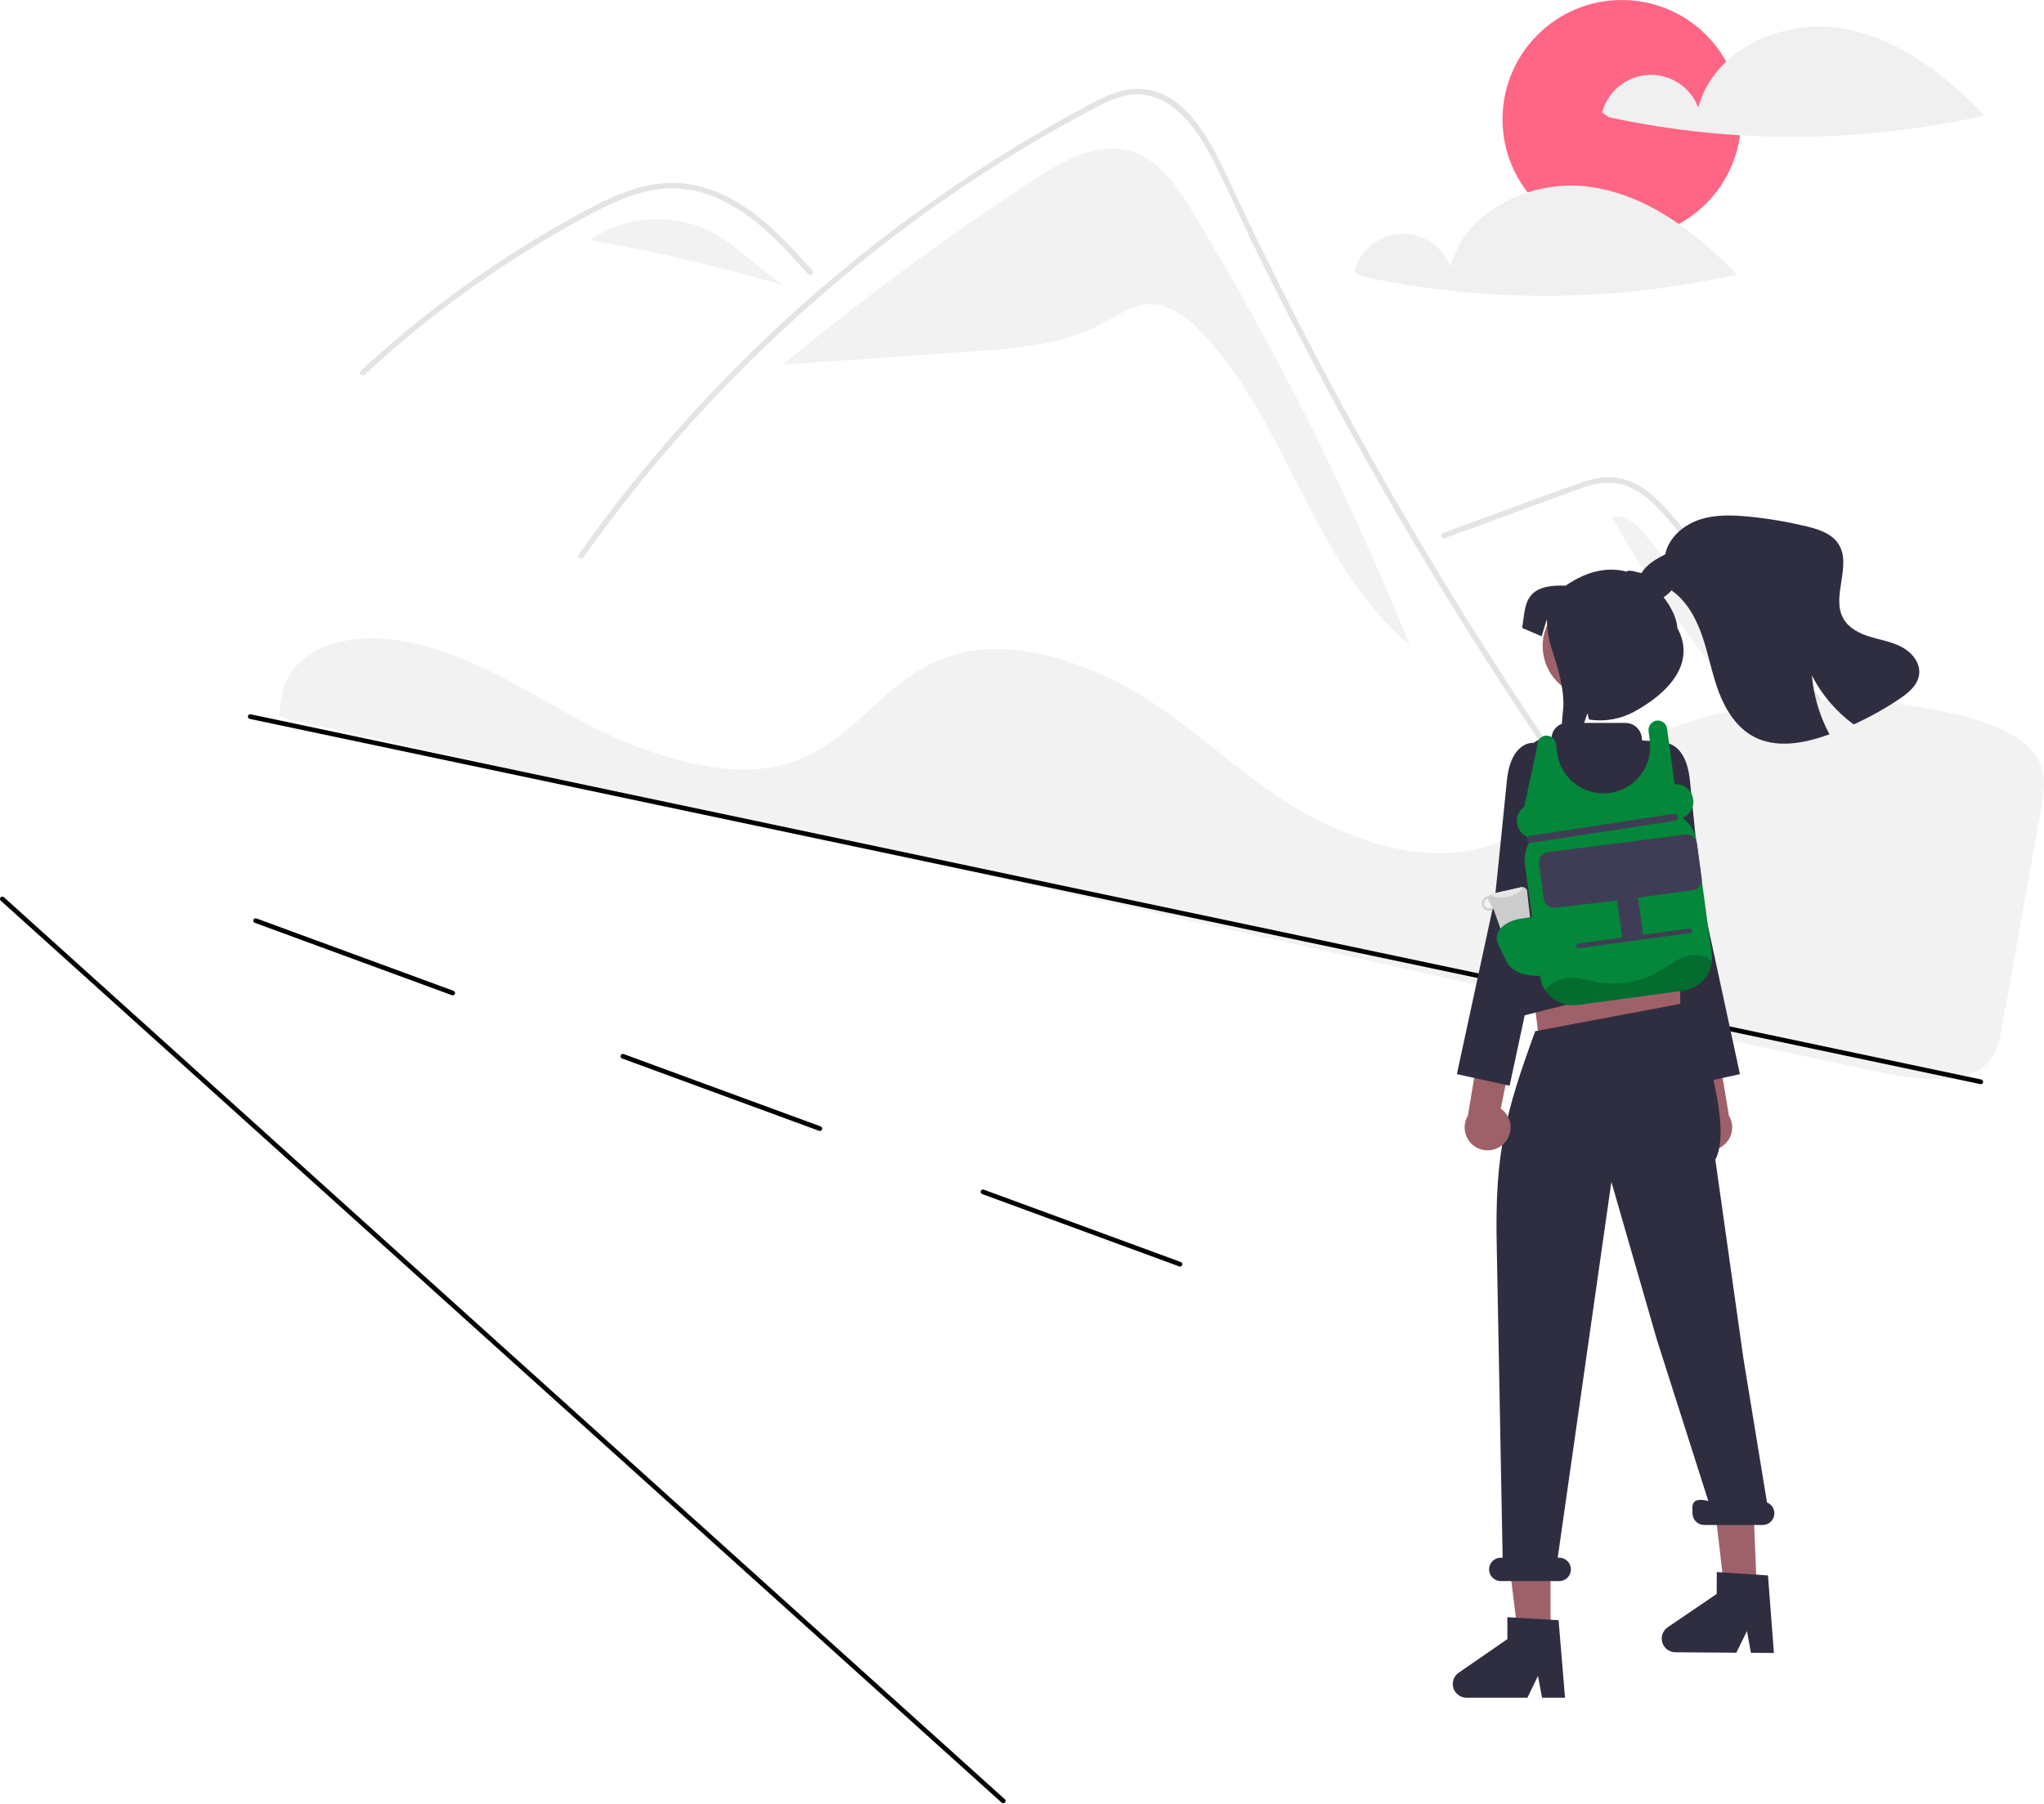
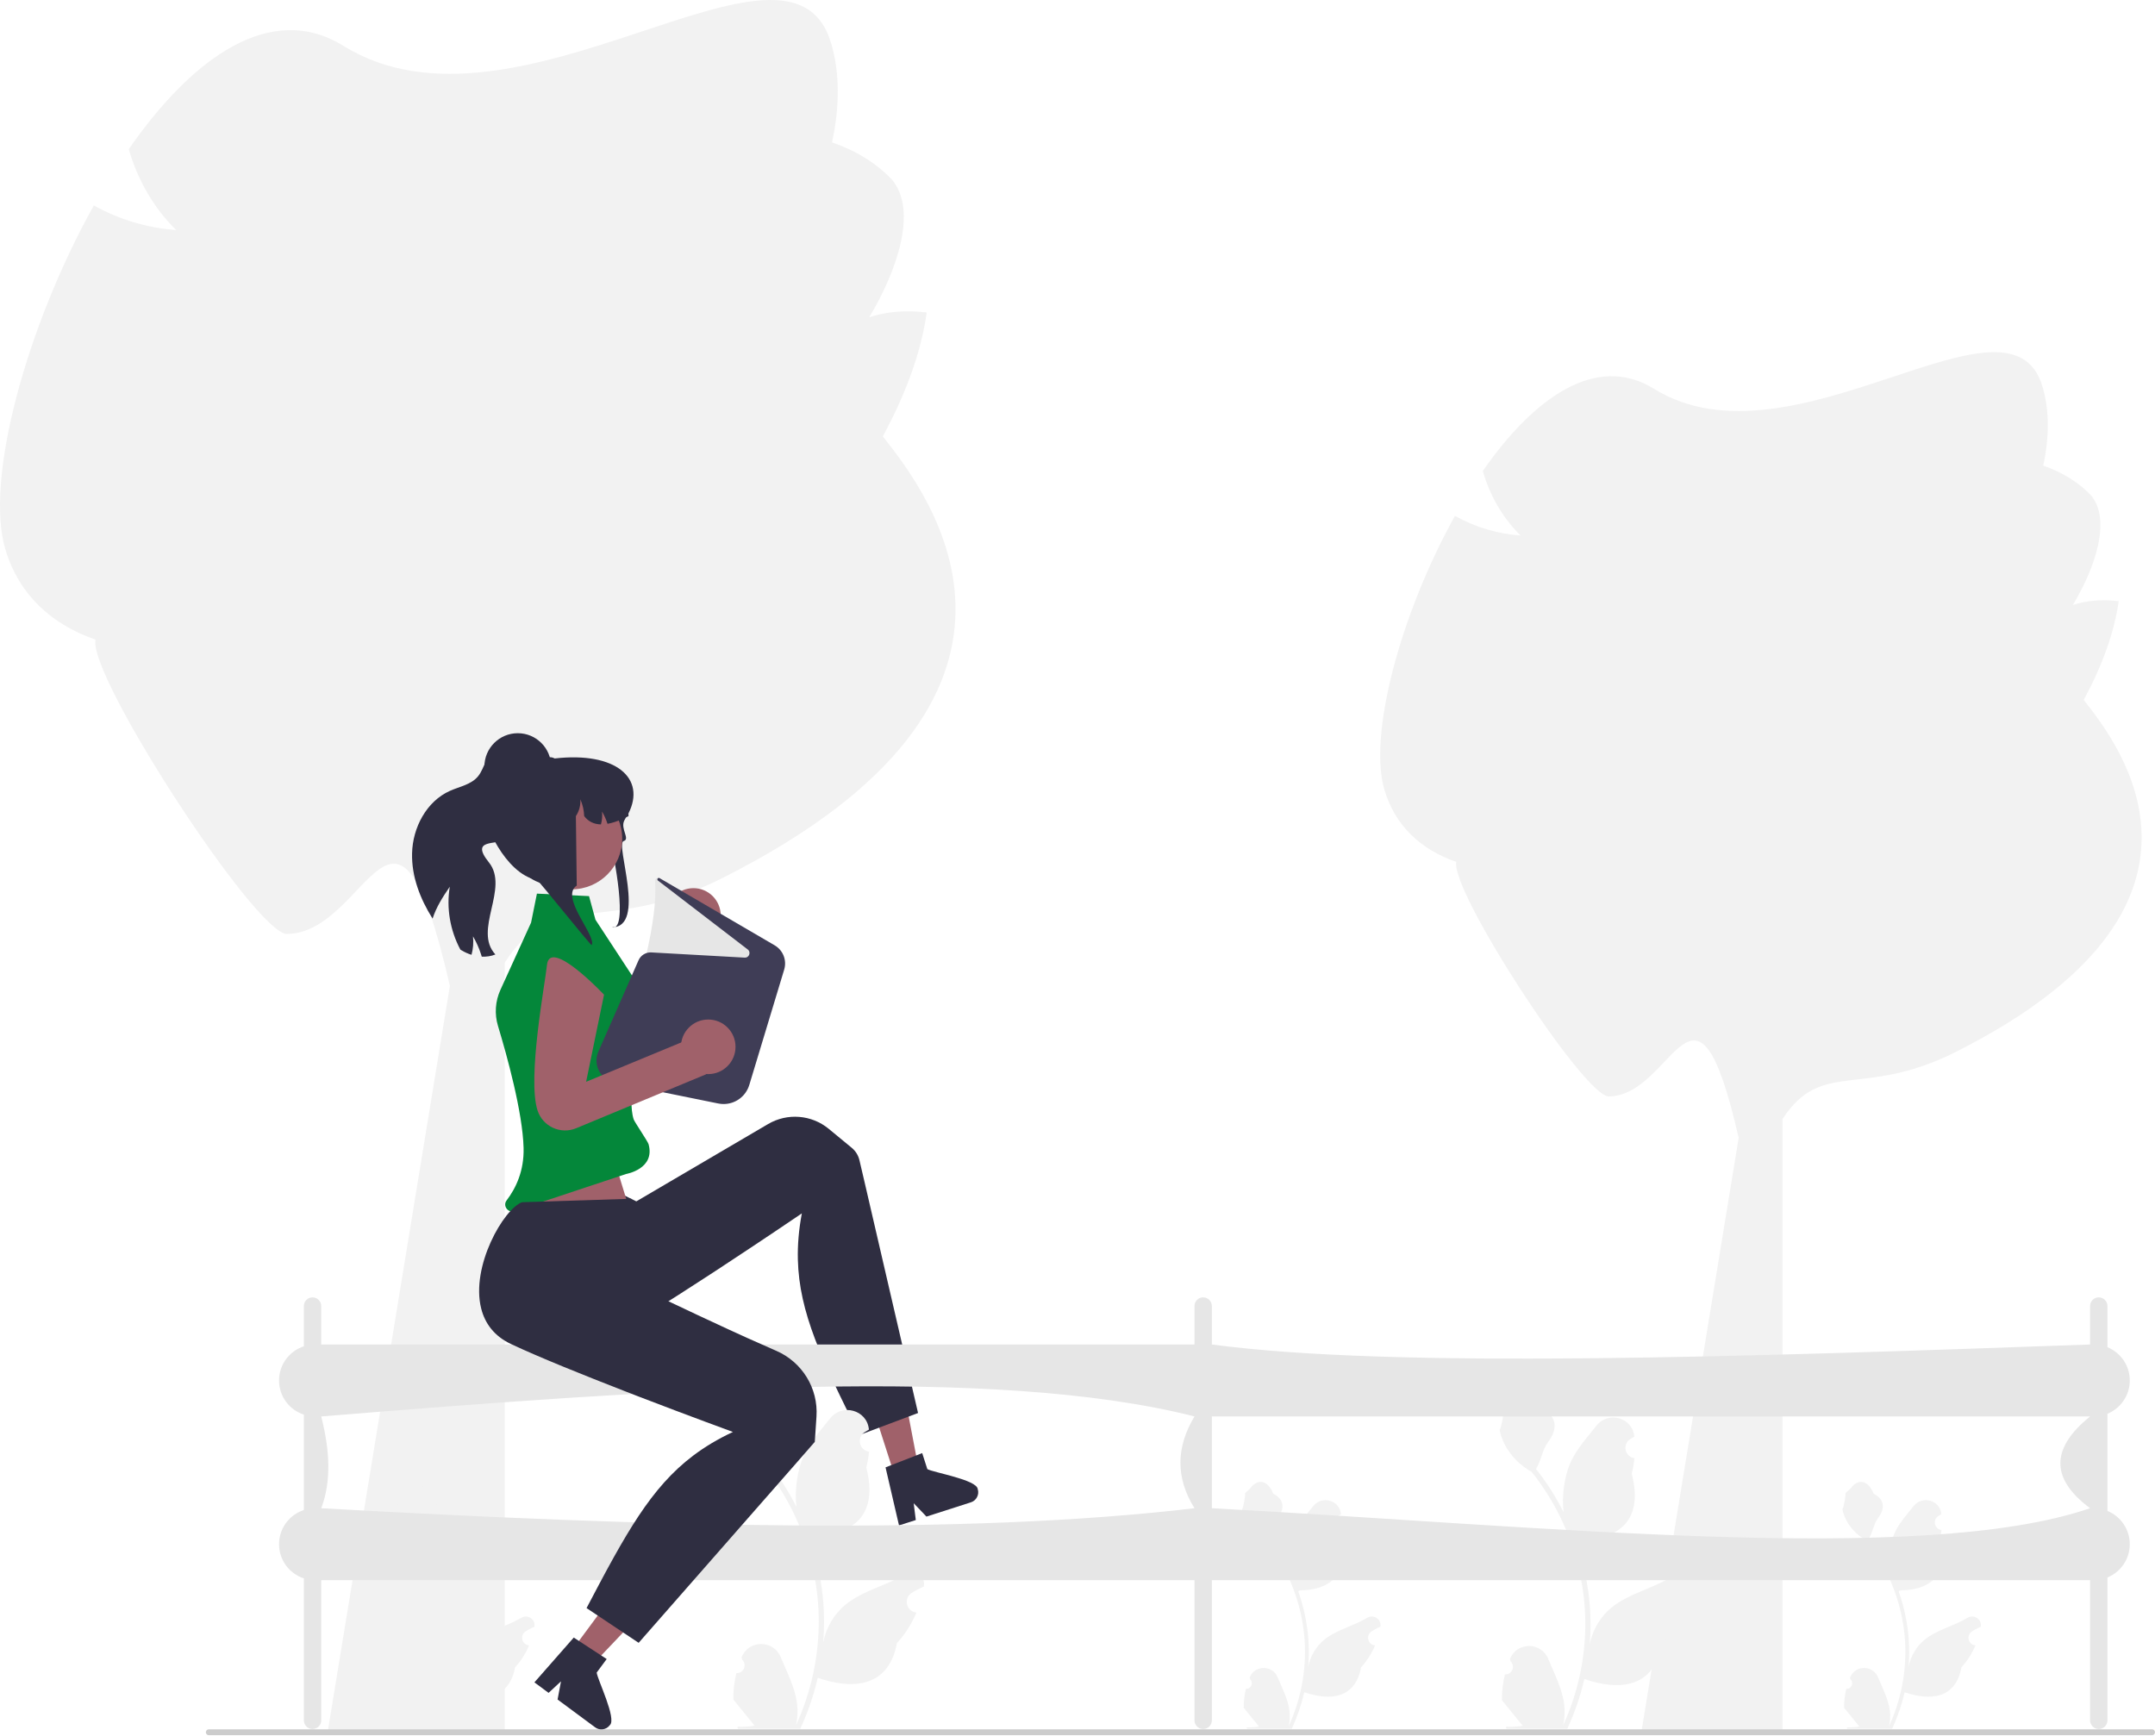
- <svg xmlns="http://www.w3.org/2000/svg" data-name="Layer 1" width="874.039" height="771.292" viewBox="0 0 874.039 771.292">
-   <path d="M673.062,155.137c-6.611-10.934-14.444-22.608-26.712-26.178-14.207-4.135-28.802,4.079-41.181,12.184a1200.013,1200.013,0,0,0-106.794,78.684l.037.424q39.846-2.748,79.691-5.496c19.192-1.324,39.044-2.83,56.005-11.909,6.436-3.445,12.71-8.047,20.003-8.368,9.061-.398,16.962,5.93,23.17,12.541,36.727,39.109,47.355,98.916,88.558,133.276A1307.621,1307.621,0,0,0,673.062,155.137Z" transform="translate(-162.9803 -64.354)" fill="#f2f2f2" />
-   <path d="M898.816,486.852c-4.061-5.128-5.721-6.33-9.727-11.505Q840.159,412.063,797.108,344.504q-29.241-45.883-55.583-93.529-12.541-22.651-24.394-45.658-9.198-17.839-17.985-35.891c-1.675-3.437-3.303-6.891-4.923-10.352-3.817-8.139-7.563-16.318-11.585-24.346-4.583-9.151-10.162-18.744-18.578-24.891a25.346,25.346,0,0,0-13.204-5.081c-6.851-.443-13.173,2.386-19.115,5.476a615.324,615.324,0,0,0-120.996,83.438A629.917,629.917,0,0,0,412.444,302.789c-.869,1.241-2.924.055-2.047-1.193q5.18-7.325,10.565-14.492A633.399,633.399,0,0,1,582.67,136.269q15.73-10.194,32.051-19.431c5.484-3.106,10.992-6.171,16.594-9.048,5.492-2.821,11.324-5.358,17.598-5.452,21.351-.332,32.407,23.848,40,40.119q3.58,7.681,7.246,15.314,13.856,28.981,28.779,57.432,9.21,17.566,18.823,34.927,29.917,54.062,63.596,105.935c29.743,45.808,59.25,86.275,93.134,129.112C901.424,486.362,899.756,488.053,898.816,486.852Z" transform="translate(-162.9803 -64.354)" fill="#e4e4e4" />
-   <path d="M508.636,181.73c-1.24-1.383-2.473-2.766-3.722-4.149-9.846-10.889-20.411-21.652-33.931-27.894a49.228,49.228,0,0,0-20.624-4.781c-7.38.024-14.595,1.96-21.414,4.67-3.224,1.288-6.377,2.75-9.482,4.307-3.548,1.786-7.033,3.69-10.502,5.61q-9.767,5.405-19.281,11.284-18.93,11.699-36.674,25.184-9.198,6.993-18.017,14.445-8.202,6.922-16.073,14.216c-1.122,1.035-2.797-.64-1.675-1.675,1.383-1.288,2.782-2.568,4.18-3.832q5.927-5.358,12.043-10.51,11.153-9.411,22.884-18.096,18.242-13.513,37.74-25.192,9.743-5.832,19.755-11.174c2.015-1.075,4.054-2.126,6.116-3.121a97.502,97.502,0,0,1,14.54-5.919,51.724,51.724,0,0,1,21.96-2.157,57.173,57.173,0,0,1,20.261,7.009c13.275,7.42,23.572,18.894,33.591,30.091C511.323,181.184,509.655,182.867,508.636,181.73Z" transform="translate(-162.9803 -64.354)" fill="#e4e4e4" />
-   <path d="M780.643,294.569l31.811-11.635L828.249,277.157c5.144-1.881,10.276-4.023,15.593-5.37a24.6,24.6,0,0,1,14.114.18,32.529,32.529,0,0,1,11.008,6.824,89.337,89.337,0,0,1,9.029,9.642c3.439,4.133,6.827,8.308,10.23,12.47q21.068,25.765,41.86,51.755,20.792,25.989,41.306,52.198,20.564,26.274,40.845,52.767,2.484,3.246,4.965,6.494c.914,1.196,2.973.017,2.047-1.196q-20.431-26.76-41.147-53.3-20.767-26.604-41.82-52.982-21.053-26.378-42.391-52.527-5.316-6.515-10.649-13.015c-2.999-3.655-5.965-7.35-9.254-10.753-6.039-6.245-13.583-11.764-22.614-11.914-5.31-.088-10.448,1.597-15.381,3.381-5.318,1.924-10.624,3.884-15.935,5.826l-32.034,11.716-8.008,2.929c-1.421.52-.807,2.812.63,2.286Z" transform="translate(-162.9803 -64.354)" fill="#e4e4e4" />
-   <path d="M466.796,163.388c-16.166-8.308-36.868-6.681-51.723,3.699a737.726,737.726,0,0,1,83.932,19.589C487.555,179.967,478.599,169.455,466.796,163.388Z" transform="translate(-162.9803 -64.354)" fill="#f2f2f2" />
-   <path d="M414.914,167.059l-3.112,2.53c1.053-.885,2.147-1.715,3.271-2.501C415.02,167.078,414.967,167.068,414.914,167.059Z" transform="translate(-162.9803 -64.354)" fill="#f2f2f2" />
-   <path d="M867.766,294.685c-3.131-3.812-6.517-7.803-11.201-9.351l-4.373.172A496.015,496.015,0,0,0,984.306,436.543Q926.036,365.614,867.766,294.685Z" transform="translate(-162.9803 -64.354)" fill="#f2f2f2" />
-   <path d="M667.565,606.081a.992.992,0,0,1-.345-.062l-84.261-30.953a1.0 1,0,0,1,.689-1.877L667.91,604.142a1.0 1,0,0,1-.345,1.938Z" transform="translate(-162.9803 -64.354)" />
-   <path d="M513.565,548.081a.992.992,0,0,1-.345-.062l-84.261-30.953a1.0 1,0,0,1,.689-1.877L513.91,546.142a1.0 1,0,0,1-.345,1.938Z" transform="translate(-162.9803 -64.354)" />
-   <path d="M356.565,490.081a.992.992,0,0,1-.345-.062l-84.261-30.953a1.0 1,0,1,1,.689-1.877L356.91,488.142a1.0 1,0,0,1-.345,1.938Z" transform="translate(-162.9803 -64.354)" />
-   <path d="M340.778,339.738c-3.513-.785-7.07-1.405-10.583-1.837l-.511-.063c-23.321-2.777-43.01,6.958-45.796,22.645l-.495,2.838c-.309,1.795-.643,3.725-1.04,5.86-.192,1.054.867,2.132,2.407,2.476L845.649,497.037c39.607,8.564,79.087,17.024,117.337,25.144a177.652,177.652,0,0,0,21.711,3.511c10.927.926,18.927-.293,24.46-3.725l.001 0c6.877-4.253,8.607-11.157,10.019-19.078,2.846-15.997,5.877-32.793,8.897-49.538,2.661-14.758,5.316-29.477,7.832-43.574,1.478-8.369,2.281-15.869-2.879-22.891-5.596-7.598-17.581-13.494-35.623-17.527-.218-.049-.434-.097-.655-.145-56.592-12.407-117.619-2.55-151.854,24.53-3.942,3.118-7.734,6.553-11.401,9.875a158.915,158.915,0,0,1-17.302,14.232,66.95,66.95,0,0,1-10.666,5.986c-.257.125-.548.255-.851.372-.705.318-1.433.613-2.135.865a62.042,62.042,0,0,1-12.655,3.397l-.431.065c-.326.056-.678.107-1.027.147a68.206,68.206,0,0,1-7.479.589c-10.812.309-22.585-1.669-34.991-5.882a151.752,151.752,0,0,1-32.578-15.751c-10.814-6.914-20.639-14.717-30.141-22.263-4.173-3.316-8.49-6.743-12.828-10.046-.815-.622-1.618-1.23-2.434-1.842-5.313-3.969-10.177-7.354-14.871-10.348a146.281,146.281,0,0,0-37.143-17.035c-13.864-4.03-26.63-5.128-37.931-3.275a60.649,60.649,0,0,0-9.253,2.27c-13.923,4.597-23.917,13.74-33.581,22.583-12.021,10.999-24.453,22.373-44.611,25.204-23.263,3.273-53.836-7.081-74.693-17.866-6.557-3.391-13.045-7.056-19.318-10.601q-3.801-2.148-7.611-4.28c-4.993-2.785-9.099-4.982-12.918-6.915l-1.208-.614c-.673-.337-1.346-.675-2.034-1.007-4.55-2.238-8.825-4.154-13.075-5.86l-1.004-.409c-2.021-.785-3.918-1.486-5.788-2.137l-.747-.259A109.236,109.236,0,0,0,340.778,339.738Z" transform="translate(-162.9803 -64.354)" fill="#f2f2f2" />
-   <path d="M1009.981,528.062a1.009,1.009,0,0,1-.208-.021l-740-156.208a1,1,0,0,1,.413-1.957l740,156.208a1,1,0,0,1-.206,1.979Z" transform="translate(-162.9803 -64.354)" />
-   <circle cx="693.5" cy="51" r="51" fill="#ff6584" />
-   <path d="M948.516,76.224c-24.717-3.341-52.935,10.019-59.341,34.124a21.597,21.597,0,0,0-41.093,2.109l2.83,2.027a372.275,372.275,0,0,0,160.659-.726C994.377,95.688,973.233,79.565,948.516,76.224Z" transform="translate(-162.9803 -64.354)" fill="#f0f0f0" />
-   <path d="M842.516,144.224c-24.717-3.341-52.935,10.019-59.341,34.124a21.597,21.597,0,0,0-41.093,2.109l2.83,2.027a372.275,372.275,0,0,0,160.659-.726C888.377,163.688,867.233,147.565,842.516,144.224Z" transform="translate(-162.9803 -64.354)" fill="#f0f0f0" />
-   <path d="M886.872,553.437a9.76,9.76,0,0,1,1.357-14.904L872.689,461.346l17.161,5.51,12.439,74.659A9.813,9.813,0,0,1,886.872,553.437Z" transform="translate(-162.9803 -64.354)" fill="#9e616a" />
-   <path d="M863.926,390.13l10.648-8.037s9.393-.665,11.056,16.274,5.079,49.95,5.079,49.95l16.293,75.463-22.554,4.95-17.451-81.438-10.469-24.184Z" transform="translate(-162.9803 -64.354)" fill="#2f2e41" />
-   <polygon points="718.5 449 658.5 448 653.5 407 718.5 407 718.5 449" fill="#9e616a" />
-   <polygon points="663.032 699.832 649.181 699.831 642.591 646.404 663.034 646.405 663.032 699.832" fill="#9e616a" />
-   <polygon points="751.276 680.645 737.425 680.548 731.21 627.076 749.225 631.209 751.276 680.645" fill="#9e616a" />
-   <polygon points="707.954 371.691 711.092 379.851 710.465 388.011 649.04 409.286 652.088 373.574 658.993 365.414 707.954 371.691" fill="#ffb6b6" />
-   <circle cx="681.602" cy="276.32" r="21.938" fill="#9e616a" />
-   <path d="M832.208,790.486h-9.829l-1.754-9.279-4.493,9.279H790.064a5.86,5.86,0,0,1-3.33-10.682l20.817-14.377v-9.381l21.896,1.307Z" transform="translate(-162.9803 -64.354)" fill="#2f2e41" />
-   <path d="M921.523,771.351l-9.828-.069-1.689-9.292-4.558,9.248-26.067-.182a5.86,5.86,0,0,1-3.255-10.705l20.917-14.231.066-9.381,21.886,1.46Z" transform="translate(-162.9803 -64.354)" fill="#2f2e41" />
-   <path d="M918.566,706.973l-10.086-61.619-12-85c8.788-16.32-11-67-11-67l-2.793.134L819.467,505.415l.014-.061c-12.931,35.268-17.215,52.691-16.506,90.248l2.547,135.01h-.799a5,5,0,0,0,0,10h25a5,5,0,0,0,0-10h-.645l22.947-160.757L871.48,637.354l22,69c-8-2-6.758,2.634-6.758,5.258a5,5,0,0,0,5,5h25a4.995,4.995,0,0,0,1.844-9.639Z" transform="translate(-162.9803 -64.354)" fill="#2f2e41" />
-   <path d="M890.403,495.979l-2-20a3.987,3.987,0,0,0-3.605-2.995c-.833-9.527-4.339-50.629-4.549-52.421l-.008-.076-1.594-34.058a5.037,5.037,0,0,0-4.703-4.79l-8.421-.55a.446.446,0,0,1-.431-.445,7.081,7.081,0,0,0-7.081-7.081H833.08a6.63,6.63,0,0,0-6.576,5.804.44.44,0,0,1-.448.396l-.003-0a11.845,11.845,0,0,0-11.915,9.824c-3.408,19.831-10.239,64.84-6.862,89.862,1.176,8.711-1.359,1.812-1.803,9.1a5.365,5.365,0,0,0,1.336,3.89c-2.058.598-2.856,2.821-2.328,4.916l-.438-.108a4,4,0,0,0,4.856,2.901L885.502,480.836C887.644,480.296,890.943,498.121,890.403,495.979Z" transform="translate(-162.9803 -64.354)" fill="#2f2e41" />
-   <path d="M806.089,553.437a9.76,9.76,0,0,0-1.357-14.904l15.54-77.187-17.161,5.51-12.439,74.659A9.813,9.813,0,0,0,806.089,553.437Z" transform="translate(-162.9803 -64.354)" fill="#9e616a" />
-   <path d="M829.034,390.13l-10.648-8.037s-9.393-.665-11.056,16.274-5.079,49.95-5.079,49.95l-16.293,75.463,22.554,4.95,17.451-81.438,10.469-24.184Z" transform="translate(-162.9803 -64.354)" fill="#2f2e41" />
-   <path d="M868.076,321.166c4.087,1.217,7.9-2.202,10.745-5.441l-1.011,1.2c6.692,4.713,10.693,12.39,13.289,20.161,2.596,7.763,4.044,15.894,6.975,23.546,2.93,7.643,7.66,15.037,14.9,18.85,9.699,5.107,21.583,2.785,31.9-.9.137-.051.266-.094.403-.146a65.737,65.737,0,0,1-7.523-25.191,59.771,59.771,0,0,0,17.873,20.967,137.213,137.213,0,0,0,19.381-10.779c3.984-2.665,8.183-6.109,8.645-10.882.471-4.738-3.067-9.065-7.24-11.344-4.173-2.279-8.971-3.05-13.529-4.421-4.55-1.362-9.194-3.599-11.584-7.711-5.509-9.459,3.761-22.8-2.151-32.02-2.913-4.533-8.568-6.349-13.812-7.609a182.606,182.606,0,0,0-24.317-4.104c-7.189-.72-14.617-.985-21.455,1.328-6.838,2.313-13.041,7.686-14.506,14.763-3.993,2.099-8.217,4.421-10.359,8.405C862.558,313.815,863.749,319.881,868.076,321.166Z" transform="translate(-162.9803 -64.354)" fill="#2f2e41" />
-   <path d="M874.177,319.572c3.914,4.903,6.044,10.205,6.044,13.38,8.13,14.859-3.496,27.623-18.356,35.753a30.443,30.443,0,0,1-19.45,3.391l-.622-2.654-.842,2.39s-9.675,31.954-12.866,33.828c1.211-5.687,2.598-32.017,3.272-37.567.933-7.554-2.32-18.799-4.667-25.638a40.366,40.366,0,0,1-2.21-13.1v-.195l-2.285,7.34-8.319-3.549c1.548-8.878,0-18.956,18.556-18.082,10.036-6.902,18.873-7.953,26.133-5.996.937-1.448,6.339,1.264,7.9.502" transform="translate(-162.9803 -64.354)" fill="#2f2e41" />
-   <path d="M894.95,475.58a14.211,14.211,0,0,1-12.22,12.5l-45.17,6.12a14.224,14.224,0,0,1-15.99-12.18l-6.51-48.14a14.175,14.175,0,0,1,1.8-9.04l-.31-2.34a7.49,7.49,0,0,1-1.78-13.14l5.58-25.85a4.007,4.007,0,0,1,3.82-4.54,4.113,4.113,0,0,1,4.13,3.63l.51,3.8a20.001,20.001,0,0,0,39.82-2.66,20.672,20.672,0,0,0-.18-2.71l-.5-3.74a4.15,4.15,0,0,1,3.18-4.69,3.999,3.999,0,0,1,4.71,3.4l3.23,23.8a7.492,7.492,0,0,1,3.35,14.41,14.165,14.165,0,0,1,5.97,9.74l6.52,48.15A14,14,0,0,1,894.95,475.58Z" transform="translate(-162.9803 -64.354)" fill="#04873a" />
-   <path d="M815.906,423.559a1.502,1.502,0,0,1,1.285-1.688l61.566-9.437a1.5,1.5,0,1,1,.402,2.973l-61.566,9.437A1.502,1.502,0,0,1,815.906,423.559Z" transform="translate(-162.9803 -64.354)" fill="#3f3d56" />
-   <path d="M823.101,448.829l-2.035-15.036a4.413,4.413,0,0,1,3.782-4.965l58.801-7.522a4.413,4.413,0,0,1,4.965,3.782l2.035,15.036a4.413,4.413,0,0,1-3.782,4.965L863.381,448.32a4.413,4.413,0,0,1,.117.489l2.079,15.36,19.819-2.682a1,1,0,1,1,.268,1.982l-19.819,2.682-8.919,1.207L838.098,469.906a1,1,0,0,1-.268-1.982l18.828-2.548-2.079-15.36a4.414,4.414,0,0,1-.017-.502l-26.496,3.097A4.413,4.413,0,0,1,823.101,448.829Z" transform="translate(-162.9803 -64.354)" fill="#3f3d56" />
-   <path d="M591.98,835.646a.998.998,0,0,1-.669-.257l-428-385.792a1,1,0,0,1,1.339-1.486l428,385.792a1,1,0,0,1-.67,1.743Z" transform="translate(-162.9803 -64.354)" />
-   <path d="M816.03,445.94a2.026,2.026,0,0,0-2.15-2.17,1.864,1.864,0,0,0-.32.04l-12.66,2.86a2.085,2.085,0,0,0-1.34,1.03,2.606,2.606,0,0,0-.55.08,3.076,3.076,0,1,0,1.36,6,3.118,3.118,0,0,0,1.24-.6l4.29,12.08a2.015,2.015,0,0,0,2.21.97l8.23-1.86a2.043,2.043,0,0,0,1.57-1.82Zm-15.85,6.98a2.2,2.2,0,0,1-.98-4.29c.04-.01.08,0,.12-.01a2.071,2.071,0,0,0,.27,1.04L801.16,452.4A2.071,2.071,0,0,1,800.18,452.92Z" transform="translate(-162.9803 -64.354)" fill="#ccc" />
-   <path d="M813.88,443.77c.12,1.6-2.62,3.44-6.29,4.17-3.37.69-6.39.21-7.24-1.05a1.919,1.919,0,0,1,.55-.22l12.66-2.86A1.864,1.864,0,0,1,813.88,443.77Z" transform="translate(-162.9803 -64.354)" fill="#e6e6e6" />
-   <path d="M807.264,475.724l-3.675-7.646c-2.153-4.479,1.789-9.245,8.787-10.624L821,456l3.607,25.202-.747.147C816.862,482.727,809.417,480.203,807.264,475.724Z" transform="translate(-162.9803 -64.354)" fill="#04873a" />
-   <g opacity="0.2">
-     <path d="M894.95,475.58a14.211,14.211,0,0,1-12.22,12.5l-45.17,6.12a14.208,14.208,0,0,1-13.87-6.42,14.512,14.512,0,0,1,10.36-5.24c3.88-.2,7.64,1.09,11.44,1.81a39.589,39.589,0,0,0,26.83-4.45c3.53-2.05,6.71-4.67,10.59-6.13,3.88-1.45,8.89-1.4,11.7,1.43A4.033,4.033,0,0,1,894.95,475.58Z" transform="translate(-162.9803 -64.354)" />
+ <svg xmlns="http://www.w3.org/2000/svg" width="868.644" height="699.464" viewBox="0 0 868.644 699.464">
+   <g>
+     <g>
+       <polygon points="360.82 595.432 370.349 592.367 363.059 554.15 348.994 558.675 360.82 595.432" fill="#a0616a" />
+       <path d="M369.27,586.704l-.01,.003-9.991,3.881-.01,.003-2.312,.902,5.152,22.216,.274,1.19,6.774-2.173-.158-1.223-.697-5.56,4.223,4.429,.917,.967,17.949-5.765c1.067-.343,1.909-1.079,2.404-2.009,.546-.975,.696-2.171,.319-3.322-.381-3.779-17.761-6.633-20.31-8.043l-2.074-6.46-2.451,.962Z" fill="#2f2e41" />
+     </g>
+     <path d="M343.329,462.686c1.546,1.276,2.632,3.023,3.091,4.975h0l2.046,8.736,21.584,93.183-23.624,8.882c-15.216-30.369-24.307-49.402-24.821-70.756-.144-5.916,.376-12.02,1.601-18.59,0,0-15.382,10.471-33.663,22.454-1.605,1.051-3.236,2.12-4.888,3.186-15.164,9.876-31.511,20.232-42.412,26.301-6.632,3.693-12.978,3.664-18.671,1.408-16.251-6.397-27.326-30.809-25.175-38.376l24.551-36.54,30.372,15.142,3.175,1.58,53.12-31.175c7.751-4.549,17.517-3.77,24.45,1.948l9.266,7.644Z" fill="#2f2e41" />
  </g>
+   <path d="M839.898,282.138c7.5-13.8,12.37-27.33,14.11-39.81-6.953-.813-13.104-.247-18.475,1.556,9.247-15.409,15.42-34.385,7.385-44.126-5.06-5.37-11.6-9.39-19.33-12.06,2.5-11.57,2.53-22.41-.32-31.94-13.22-44.37-100.72,35.57-156.56,.97-23.41-14.5-48.61,3.77-69.02,33.15,2.8,9.77,7.97,18.85,15.23,25.98-9.25-.66-18.35-3.38-26.45-7.9-21.84,39.19-35.04,88.25-28.43,110.43,4.29,14.39,14.56,24.06,28.97,29.04-2.5,11.57,51.517,94.625,61.47,94.539,26.46-.23,34.688-60.332,52.354,16.689l-39.354,240.311h57v-247.831c15.86-24.488,32.243-8.109,70-27.169,115.81-58.46,66.439-122.893,51.42-141.828Z" fill="#f2f2f2" />
+   <path d="M355.844,175.9c9.412-17.317,15.523-34.296,17.706-49.956-8.726-1.02-16.444-.31-23.183,1.953,11.604-19.336,19.35-43.149,9.267-55.373-6.35-6.739-14.556-11.783-24.257-15.134,3.137-14.519,3.175-28.122-.402-40.081-16.589-55.679-126.391,44.636-196.463,1.217C109.136,.331,77.514,23.257,51.902,60.126c3.514,12.26,10.001,23.654,19.112,32.602-11.608-.828-23.027-4.241-33.191-9.913C10.416,131.992-6.149,193.556,2.146,221.389c5.383,18.058,18.271,30.192,36.354,36.441-3.137,14.519,64.647,118.742,77.137,118.634,33.204-.288,43.529-75.709,65.698,20.943l-49.384,301.559h71.528V387.97c19.902-30.73,40.46-10.176,87.841-34.093,145.326-73.359,83.372-154.215,64.526-177.977Z" fill="#f2f2f2" />
+   <path d="M502.215,680.777c2.066,.129,3.208-2.437,1.645-3.933l-.155-.618c.02-.05,.041-.099,.062-.148,2.089-4.982,9.17-4.947,11.241,.042,1.839,4.428,4.179,8.864,4.756,13.546,.258,2.067,.142,4.172-.316,6.2,4.308-9.411,6.575-19.687,6.575-30.021,0-2.597-.142-5.193-.433-7.783-.239-2.119-.568-4.224-.995-6.31-2.306-11.277-7.299-22.018-14.5-30.99-3.462-1.892-6.349-4.851-8.093-8.397-.626-1.279-1.117-2.655-1.35-4.056,.394,.052,1.486-5.949,1.188-6.317,.549-.833,1.532-1.247,2.131-2.06,2.982-4.043,7.091-3.337,9.236,2.157,4.582,2.313,4.627,6.148,1.815,9.837-1.789,2.347-2.035,5.522-3.604,8.035,.162,.207,.329,.407,.491,.614,2.961,3.798,5.522,7.88,7.681,12.169-.61-4.766,.291-10.508,1.826-14.21,1.748-4.217,5.025-7.769,7.91-11.415,3.466-4.379,10.573-2.468,11.184,3.083,.006,.054,.012,.107,.017,.161-.429,.242-.848,.499-1.259,.77-2.339,1.547-1.531,5.174,1.241,5.602l.063,.01c-.155,1.544-.42,3.074-.807,4.579,3.702,14.316-4.29,19.53-15.701,19.764-.252,.129-.497,.258-.749,.381,1.156,3.255,2.08,6.594,2.764,9.979,.614,2.99,1.04,6.013,1.279,9.049,.297,3.83,.271,7.68-.052,11.503l.019-.136c.82-4.211,3.107-8.145,6.427-10.87,4.946-4.063,11.933-5.559,17.268-8.824,2.568-1.572,5.859,.459,5.411,3.437l-.022,.143c-.794,.323-1.569,.698-2.319,1.117-.429,.242-.848,.499-1.259,.77-2.339,1.547-1.531,5.174,1.241,5.602l.063,.01c.045,.006,.084,.013,.129,.019-1.363,3.236-3.262,6.239-5.639,8.829-2.315,12.497-12.256,13.683-22.89,10.044h-.006c-1.163,5.064-2.861,10.011-5.044,14.726h-18.02c-.065-.2-.123-.407-.181-.607,1.666,.103,3.346,.006,4.986-.297-1.337-1.641-2.674-3.294-4.011-4.935-.032-.032-.058-.065-.084-.097-.678-.84-1.363-1.673-2.041-2.512l-0-.001c-.042-2.578,.267-5.147,.879-7.64l.001-0Z" fill="#f2f2f2" />
+   <path d="M606.606,674.963c2.813,.176,4.367-3.318,2.239-5.355l-.212-.842c.028-.067,.056-.135,.084-.202,2.844-6.782,12.484-6.735,15.304,.057,2.503,6.028,5.69,12.067,6.474,18.441,.352,2.814,.193,5.68-.431,8.441,5.865-12.811,8.951-26.801,8.951-40.87,0-3.535-.193-7.07-.589-10.596-.325-2.884-.774-5.751-1.354-8.591-3.139-15.353-9.936-29.975-19.74-42.189-4.713-2.576-8.644-6.604-11.018-11.431-.853-1.741-1.521-3.614-1.838-5.522,.536,.07,2.022-8.098,1.618-8.6,.747-1.134,2.085-1.698,2.902-2.805,4.06-5.505,9.654-4.544,12.574,2.937,6.238,3.148,6.299,8.37,2.471,13.392-2.435,3.195-2.77,7.518-4.907,10.938,.22,.281,.449,.554,.668,.835,4.031,5.17,7.518,10.728,10.457,16.566-.831-6.489,.396-14.306,2.486-19.345,2.38-5.741,6.841-10.577,10.769-15.54,4.719-5.962,14.394-3.36,15.226,4.198,.008,.073,.016,.146,.024,.219-.583,.329-1.155,.679-1.713,1.048-3.185,2.106-2.084,7.044,1.69,7.626l.085,.013c-.211,2.102-.572,4.186-1.099,6.234,5.04,19.489-5.841,26.588-21.376,26.907-.343,.176-.677,.352-1.02,.519,1.574,4.432,2.831,8.978,3.763,13.585,.835,4.071,1.416,8.186,1.741,12.319,.405,5.214,.369,10.455-.07,15.66l.026-.185c1.117-5.733,4.229-11.088,8.749-14.799,6.733-5.531,16.245-7.568,23.509-12.013,3.496-2.14,7.977,.625,7.367,4.679-.01,.065-.02,.129-.03,.194-1.082,.44-2.137,.95-3.157,1.521-.583,.329-1.155,.679-1.714,1.048-3.185,2.106-2.084,7.044,1.69,7.626l.086,.013c.062,.009,.114,.018,.176,.026-1.855,4.405-4.44,8.494-7.676,12.02-3.151,17.013-16.685,18.628-31.162,13.673h-.009c-1.583,6.894-3.895,13.629-6.867,20.048h-24.532c-.088-.273-.167-.554-.246-.827,2.269,.141,4.555,.009,6.788-.404-1.82-2.233-3.64-4.485-5.46-6.718-.044-.044-.079-.088-.114-.132-.923-1.143-1.855-2.277-2.779-3.42l-0-.001c-.058-3.509,.363-7.007,1.196-10.401l.001-0Z" fill="#f2f2f2" />
+   <path d="M744.215,680.777c2.066,.129,3.208-2.437,1.645-3.933l-.155-.618c.02-.05,.041-.099,.062-.148,2.089-4.982,9.17-4.947,11.241,.042,1.839,4.428,4.179,8.864,4.756,13.546,.258,2.067,.142,4.172-.316,6.2,4.308-9.411,6.575-19.687,6.575-30.021,0-2.597-.142-5.193-.433-7.783-.239-2.119-.568-4.224-.995-6.31-2.306-11.277-7.299-22.018-14.5-30.99-3.462-1.892-6.349-4.851-8.093-8.397-.626-1.279-1.117-2.655-1.35-4.056,.394,.052,1.486-5.949,1.188-6.317,.549-.833,1.532-1.247,2.131-2.06,2.982-4.043,7.091-3.337,9.236,2.157,4.582,2.313,4.627,6.148,1.815,9.837-1.789,2.347-2.035,5.522-3.604,8.035,.162,.207,.329,.407,.491,.614,2.961,3.798,5.522,7.88,7.681,12.169-.61-4.766,.291-10.508,1.826-14.21,1.748-4.217,5.025-7.769,7.91-11.415,3.466-4.379,10.573-2.468,11.184,3.083,.006,.054,.012,.107,.017,.161-.429,.242-.848,.499-1.259,.77-2.339,1.547-1.531,5.174,1.241,5.602l.063,.01c-.155,1.544-.42,3.074-.807,4.579,3.702,14.316-4.29,19.53-15.701,19.764-.252,.129-.497,.258-.749,.381,1.156,3.255,2.08,6.594,2.764,9.979,.614,2.99,1.04,6.013,1.279,9.049,.297,3.83,.271,7.68-.052,11.503l.019-.136c.82-4.211,3.107-8.145,6.427-10.87,4.946-4.063,11.933-5.559,17.268-8.824,2.568-1.572,5.859,.459,5.411,3.437l-.022,.143c-.794,.323-1.569,.698-2.319,1.117-.429,.242-.848,.499-1.259,.77-2.339,1.547-1.531,5.174,1.241,5.602l.063,.01c.045,.006,.084,.013,.129,.019-1.363,3.236-3.262,6.239-5.639,8.829-2.315,12.497-12.256,13.683-22.89,10.044h-.006c-1.163,5.064-2.861,10.011-5.044,14.726h-18.02c-.065-.2-.123-.407-.181-.607,1.666,.103,3.346,.006,4.986-.297-1.337-1.641-2.674-3.294-4.011-4.935-.032-.032-.058-.065-.084-.097-.678-.84-1.363-1.673-2.041-2.512l-0-.001c-.042-2.578,.267-5.147,.879-7.64l.001-0Z" fill="#f2f2f2" />
+   <path d="M296.831,674.435c2.88,.18,4.472-3.398,2.293-5.484l-.217-.862c.029-.069,.057-.138,.086-.207,2.913-6.946,12.784-6.898,15.672,.058,2.563,6.174,5.827,12.358,6.63,18.885,.36,2.881,.198,5.817-.441,8.645,6.006-13.12,9.167-27.447,9.167-41.854,0-3.62-.198-7.24-.603-10.851-.333-2.954-.792-5.889-1.387-8.798-3.215-15.722-10.175-30.697-20.216-43.205-4.827-2.638-8.852-6.763-11.283-11.706-.873-1.783-1.558-3.701-1.882-5.655,.549,.072,2.071-8.293,1.657-8.807,.765-1.162,2.136-1.739,2.972-2.872,4.158-5.637,9.886-4.653,12.877,3.008,6.388,3.224,6.45,8.571,2.53,13.714-2.494,3.272-2.837,7.699-5.025,11.202,.225,.288,.459,.567,.684,.856,4.128,5.295,7.699,10.986,10.709,16.965-.851-6.645,.405-14.65,2.546-19.811,2.437-5.88,7.006-10.832,11.029-15.915,4.832-6.105,14.741-3.441,15.592,4.299,.008,.075,.016,.15,.024,.225-.598,.337-1.183,.695-1.755,1.073-3.262,2.157-2.134,7.213,1.73,7.81l.088,.013c-.216,2.152-.585,4.286-1.126,6.384,5.161,19.959-5.981,27.228-21.891,27.555-.351,.18-.693,.36-1.045,.531,1.612,4.538,2.9,9.194,3.854,13.912,.855,4.169,1.45,8.383,1.783,12.616,.414,5.34,.378,10.707-.072,16.038l.027-.189c1.144-5.871,4.331-11.355,8.96-15.155,6.895-5.664,16.636-7.75,24.075-12.303,3.581-2.192,8.169,.641,7.544,4.792-.01,.066-.02,.133-.03,.199-1.108,.45-2.188,.973-3.233,1.558-.598,.337-1.183,.695-1.755,1.073-3.262,2.157-2.134,7.213,1.73,7.81l.088,.013c.063,.009,.117,.018,.18,.027-1.9,4.511-4.547,8.699-7.861,12.309-3.227,17.423-17.087,19.076-31.913,14.002h-.009c-1.621,7.06-3.989,13.957-7.033,20.531h-25.123c-.09-.279-.171-.567-.252-.847,2.323,.144,4.665,.009,6.952-.414-1.864-2.287-3.728-4.593-5.592-6.88-.045-.045-.081-.09-.117-.135-.945-1.171-1.9-2.332-2.845-3.503l-.001-.001c-.059-3.594,.372-7.175,1.225-10.651l.001-0Z" fill="#f2f2f2" />
+   <path d="M161.215,680.777c2.066,.129,3.208-2.437,1.645-3.933l-.155-.618c.02-.05,.041-.099,.062-.148,2.089-4.982,9.17-4.947,11.241,.042,1.839,4.428,4.179,8.864,4.756,13.546,.258,2.067,.142,4.172-.316,6.2,4.308-9.411,6.575-19.687,6.575-30.021,0-2.597-.142-5.193-.433-7.783-.239-2.119-.568-4.224-.995-6.31-2.306-11.277-7.299-22.018-14.5-30.99-3.462-1.892-6.349-4.851-8.093-8.397-.626-1.279-1.117-2.655-1.35-4.056,.394,.052,1.486-5.949,1.188-6.317,.549-.833,1.532-1.247,2.131-2.06,2.982-4.043,7.091-3.337,9.236,2.157,4.582,2.313,4.627,6.148,1.815,9.837-1.789,2.347-2.035,5.522-3.604,8.035,.162,.207,.329,.407,.491,.614,2.961,3.798,5.522,7.88,7.681,12.169-.61-4.766,.291-10.508,1.826-14.21,1.748-4.217,5.025-7.769,7.91-11.415,3.466-4.379,10.573-2.468,11.184,3.083,.006,.054,.012,.107,.017,.161-.429,.242-.848,.499-1.259,.77-2.339,1.547-1.531,5.174,1.241,5.602l.063,.01c-.155,1.544-.42,3.074-.807,4.579,3.702,14.316-4.29,19.53-15.701,19.764-.252,.129-.497,.258-.749,.381,1.156,3.255,2.08,6.594,2.764,9.979,.614,2.99,1.04,6.013,1.279,9.049,.297,3.83,.271,7.68-.052,11.503l.019-.136c.82-4.211,3.107-8.145,6.427-10.87,4.946-4.063,11.933-5.559,17.268-8.824,2.568-1.572,5.859,.459,5.411,3.437l-.022,.143c-.794,.323-1.569,.698-2.319,1.117-.429,.242-.848,.499-1.259,.77-2.339,1.547-1.531,5.174,1.241,5.602l.063,.01c.045,.006,.084,.013,.129,.019-1.363,3.236-3.262,6.239-5.639,8.829-2.315,12.497-12.256,13.683-22.89,10.044h-.006c-1.163,5.064-2.861,10.011-5.044,14.726h-18.02c-.065-.2-.123-.407-.181-.607,1.666,.103,3.346,.006,4.986-.297-1.337-1.641-2.674-3.294-4.011-4.935-.032-.032-.058-.065-.084-.097-.678-.84-1.363-1.673-2.041-2.512l-0-.001c-.042-2.578,.267-5.147,.879-7.64l.001-0Z" fill="#f2f2f2" />
+   <g>
+     <path d="M234.719,383.122s-31.902-1.499-24.874,7.367c4.573,5.77,25.894,38.265,37.989,44.77,6.023,3.239,13.526,.623,16.242-5.654l22.54-52.091-14.789-5.365-17.894,41.217-19.215-30.246Z" fill="#a0616a" />
+     <circle cx="279.507" cy="369.013" r="11" fill="#a0616a" />
+   </g>
+   <path d="M292.179,429.671l-42.804-4.291,.174-.581c8.627-28.8,15.673-53.921,14.495-69.672-.034-.448,.185-.873,.57-1.11,.39-.238,.875-.241,1.267-.005l45.256,27.393-3.403,15.395-15.554,32.872Z" fill="#e6e6e6" />
+   <polygon points="244.428 457.219 254.287 489.37 209.428 494.219 225.428 453.219 244.428 457.219" fill="#a0616a" />
+   <path d="M255.408,432.339c-1.07,7.64-1.32,14.86,.02,18.88,.356,1.069,5.692,8.883,6,10,2.754,9.984-9,12-9,12l-45.093,14.971c-2.597,.862-4.782-2.146-3.123-4.321,3.699-4.85,7.077-11.858,6.836-21.139-.375-14.463-6.776-37.465-10.314-49.161-1.456-4.813-1.105-9.985,.98-14.561l5.034-11.048,7.32-16.05,2.36-11.69,21,1,2.59,9.51,19.54,29.83c.79,1.21,1.31,2.56,1.54,3.95,.31,1.74,.16,3.56-.45,5.27-2.03,5.69-4.1,14.36-5.24,22.56Z" fill="#04873a" />
+   <path d="M197.058,347.616c8.39,10.46-6.49,27.3,2.63,37.13-1.75,.7-3.62,.97-5.5,.88-.09-.32-.19-.64-.29-.95-.81-2.52-1.89-4.95-3.24-7.23,.26,2.48,.06,5.02-.6,7.43-1.41-.43-2.77-1.05-4.03-1.81-.16-.09-.3-.18-.46-.29-4.12-7.69-5.71-16.74-4.26-25.34-2.78,4.01-5.46,8.22-6.94,12.85-5.01-7.92-8.49-16.95-8.27-26.27,.22-10.37,5.8-21.01,15.28-25.23,3.91-1.74,8.55-2.52,11.28-5.82,1.47-1.76,2.17-4.02,3.23-6.06,1.06-2.04,2.71-4.02,4.99-4.35,1.36-.19,2.81,.56,3.56,1.64-3.69,4.04-3.48,10.6-2.28,16.11,1.28,5.92,5.15,13.26,1.2,17.85-2.43,2.83-14.33-.54-6.3,9.46Z" fill="#2f2e41" />
+   <path d="M245.882,338.688c-.542-1.896,3.192,9.693,1.39,9.902-8.205,.941-19.469,5.842-25.184,8.128-.257-.03-.515-.06-.765-.097-.613-.067-1.211-.164-1.802-.276-13.307-2.518-18.424-22.959-18.424-23.146,0-.919,2.205-26.158,5.68-26.532,.901-.097,1.817-.149,2.748-.149h8.622c1.832-.389,3.648-.657,5.412-.784h.015c24.851-2.834,36.851,8.085,29.763,22.129-.008,.015-.023,.03-.03,.045-.371,.553-.696,1.076-.984,1.576-.28,.471-.515,.919-.719,1.345-1.582,3.287,2.485,7.424-.212,8.196-3.586,1.027,9.432,34.778-4.763,34.778,6.905,1.963,.747-29.885-.747-35.114Z" fill="#2f2e41" />
+   <circle cx="230.387" cy="338.08" r="20.413" fill="#a0616a" />
+   <path d="M253.337,328.976c-.34,.18-.67,.34-1.01,.51-.36,.17-.72,.34-1.07,.5-2.28,1.03-4.42,1.76-6.38,2.09-.55-1.72-1.29-3.38-2.21-4.94,.18,1.73,.03,3.5-.44,5.18-2.73-.05-5.02-1.08-6.75-3.34-.09-2.33-.61-4.65-1.55-6.8,.18,2.38-.48,4.81-1.8,6.8l.35,27.99c-7,4.65,8.12,20.33,6,24-.61-.07-21.4-26.11-21.99-26.22-13.31-2.52-21.76-24.44-20.68-25.68,0-3.65,.85-7.09,2.37-10.17,1.97-4,5.06-7.36,8.89-9.67,2.25-1.09,4.63-1.98,7.1-2.66,.06-.02,.11-.03,.17-.05,.75-.2,1.52-.39,2.28-.54,1.57-.33,3.16-.58,4.78-.73,.12-.01,.23-.01,.34-.01,.66,0,1.28,.18,1.82,.5h.02c.39,.24,.74,.54,1.01,.91,.47,.6,.74,1.34,.74,2.16h7.57c.28,0,.56,0,.84,.02,10.55,.42,19.02,8.71,19.57,19.08,.02,.36,.03,.71,.03,1.07Z" fill="#2f2e41" />
+   <path d="M222.154,309.003c0,7.427-6.021,13.448-13.448,13.448-7.427,0-13.448-6.021-13.448-13.448s6.021-13.448,13.448-13.448c7.427,0,13.448,6.021,13.448,13.448Z" fill="#2f2e41" />
+   <path d="M849.478,609.053v-39.173c5.279-2.167,9-7.353,9-13.413s-3.721-11.246-9-13.413v-16.587c0-1.933-1.567-3.5-3.5-3.5s-3.5,1.567-3.5,3.5v15.5c-140.765,5.023-280.373,9.791-354,0v-15.5c0-1.933-1.567-3.5-3.5-3.5s-3.5,1.567-3.5,3.5v15.5H129.478v-15.5c0-1.933-1.567-3.5-3.5-3.5s-3.5,1.567-3.5,3.5v16.221c-5.803,1.894-10,7.343-10,13.779s4.197,11.885,10,13.779v38.442c-5.803,1.894-10,7.343-10,13.779s4.197,11.885,10,13.779v57.221c0,1.933,1.567,3.5,3.5,3.5s3.5-1.567,3.5-3.5v-56.5H481.478v56.5c0,1.933,1.567,3.5,3.5,3.5s3.5-1.567,3.5-3.5v-56.5h354v56.5c0,1.933,1.567,3.5,3.5,3.5s3.5-1.567,3.5-3.5v-57.587c5.279-2.167,9-7.353,9-13.413s-3.721-11.246-9-13.413Zm-720-38.087c136.947-11.128,270.945-20.582,352,0-7.488,12.446-7.627,24.781,0,37-93.412,11.027-218.424,7.487-352,0,4.201-10.978,3.426-23.561,0-37Zm359,37v-37h354c-14.821,12.004-17.074,24.287,0,37-68.508,23.402-221.001,7.092-354,0Z" fill="#e6e6e6" />
+   <path d="M291.678,445.032c-.726,0-1.461-.072-2.2-.222l-41.876-8.509c-2.667-.542-4.914-2.238-6.166-4.654s-1.342-5.23-.247-7.721l16.193-36.835c.888-2.021,2.968-3.307,5.169-3.172l37.608,2.098c1.019,.044,1.601-.582,1.829-1.197,.229-.616,.189-1.491-.605-2.102l-36.182-27.774c-.248-.193-.301-.535-.125-.795,.177-.26,.514-.335,.784-.175l46.374,27.073c3.414,1.994,4.999,6.028,3.854,9.812l-14.05,46.45c-1.415,4.678-5.658,7.723-10.361,7.723Zm-26.323-90.195l.003,.002-.003-.002Z" fill="#3f3d56" />
+   <g>
+     <path d="M243.478,400.966s-21.886-23.259-23-12c-.725,7.327-7.996,45.506-3.826,58.591,2.077,6.516,9.288,9.852,15.604,7.23l52.419-21.766-6.899-14.138-41.519,17.182,7.22-35.098Z" fill="#a0616a" />
+     <circle cx="285.478" cy="421.967" r="11" fill="#a0616a" />
+   </g>
+   <path d="M82.974,698.274c0,.66,.53,1.19,1.19,1.19H867.454c.66,0,1.19-.53,1.19-1.19,0-.66-.53-1.19-1.19-1.19H84.164c-.66,0-1.19,.53-1.19,1.19Z" fill="#ccc" />
+   <g>
+     <polygon points="230.324 665.547 238.37 671.504 265.175 643.305 253.3 634.513 230.324 665.547" fill="#a0616a" />
+     <path d="M240.511,674.21l4.038-5.454-2.211-1.437-8.988-5.865-2.083-1.353-15.049,17.139-.807,.919,5.713,4.23,.904-.837,4.103-3.806-1.131,6.007-.251,1.32,15.146,11.214c.904,.67,1.989,.925,3.028,.789,1.118-.13,2.176-.706,2.896-1.678,2.85-2.512-4.967-18.292-5.308-21.187Z" fill="#2f2e41" />
+   </g>
+   <path d="M328.428,581.219l-2.03,2.33-5.9,6.76-63.07,71.91-21-14c15.78-30.08,25.93-48.57,42.97-61.45,4.72-3.57,9.98-6.71,16.03-9.55,0,0-17.48-6.38-37.88-14.23-1.79-.69-3.61-1.39-5.44-2.11-16.87-6.55-34.82-13.78-46.11-19.09-6.87-3.23-10.55-8.4-12.04-14.34-4.29-16.93,9.07-40.17,16.47-42.84l44-1.39,5.43,33.5,.57,3.5s16.12,7.79,33.04,15.58c2.54,1.16,5.09,2.33,7.61,3.47,4,1.8,7.9,3.54,11.52,5.11,.083,.036,.166,.072,.248,.108,10.491,4.531,17.021,15.144,16.261,26.547l-.679,10.186Z" fill="#2f2e41" />
</svg>
